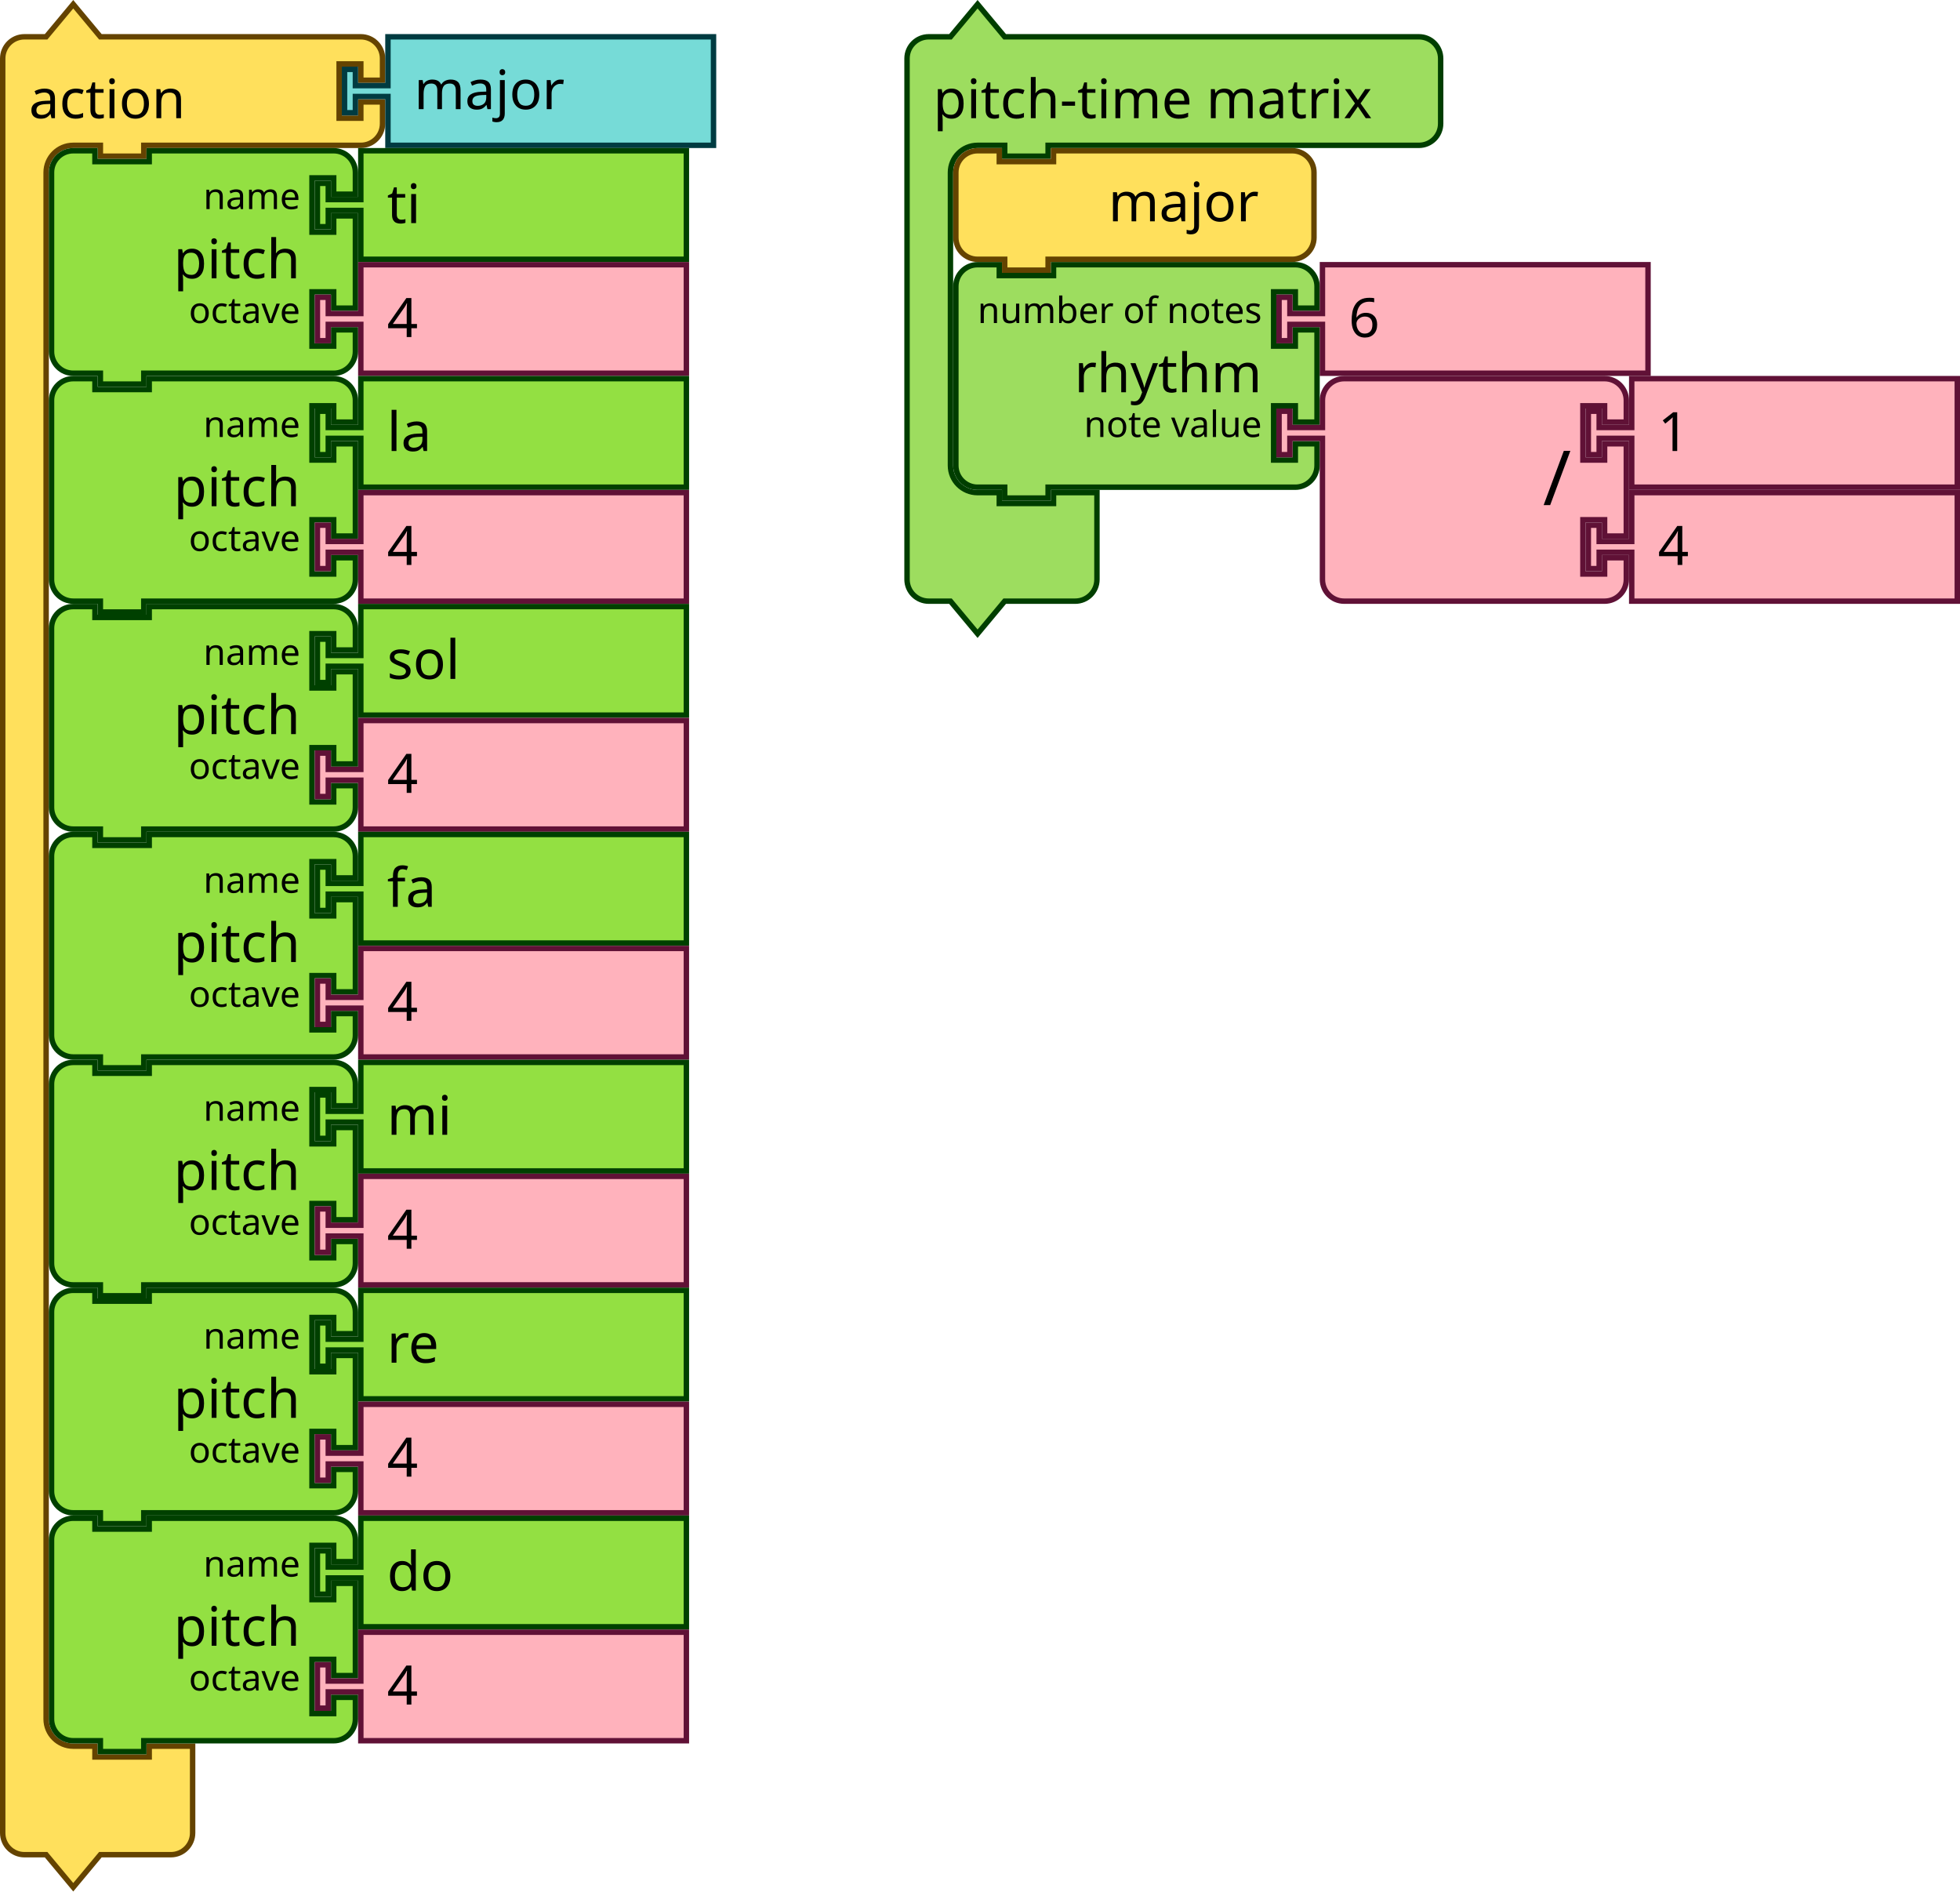
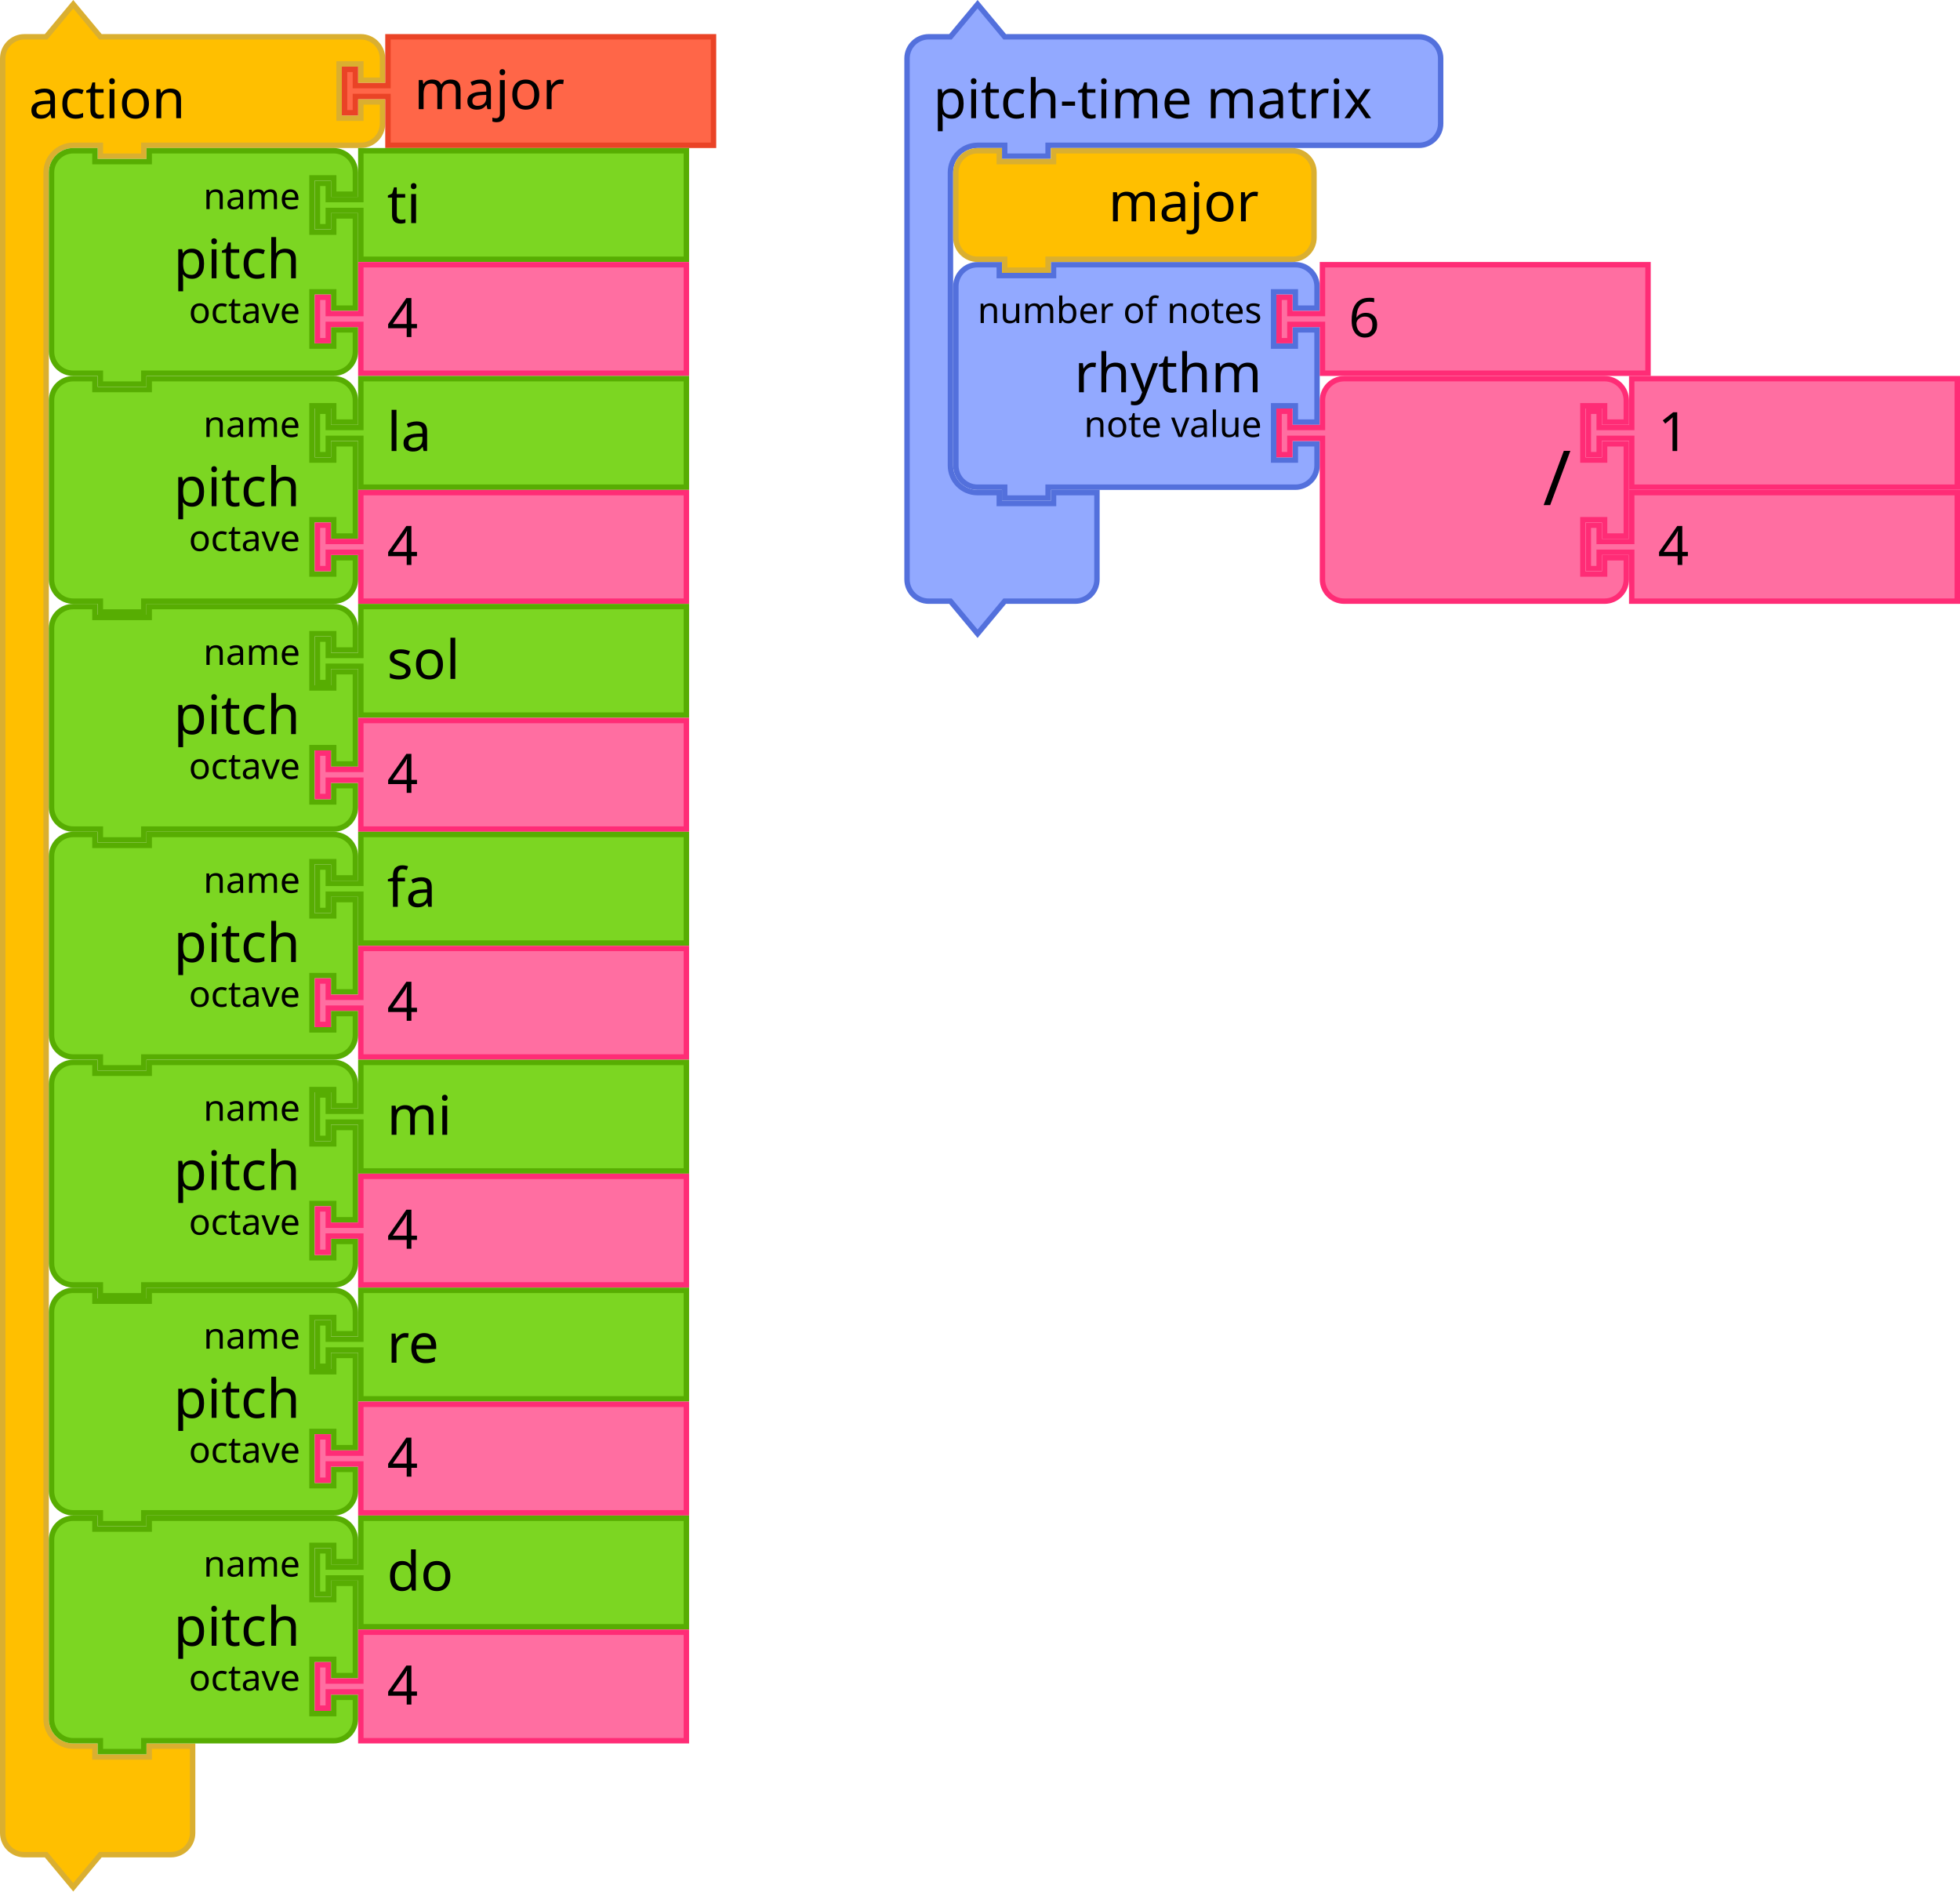
<svg xmlns="http://www.w3.org/2000/svg" version="1.1" width="541.842" height="522.843" id="svg3641">
  <defs id="defs3668" />
  <g id="g959" transform="translate(0,0.4215374)">
    <g id="g957" transform="scale(1.5)">
-       <path id="path947" style="fill:#ffe05c;fill-opacity:1;stroke:#644300;stroke-width:1;stroke-linecap:round;stroke-opacity:1" d="m 0.5,14.5 v -4 a 4,4 90 0 1 4,-4 h 4 l 5,-6 5,6 h 9 35 4 a 4,4 90 0 1 4,4 v 4 h -4 v -3 h -4 v 10 h 4 v -3 h 4 v 4 a 4,4 90 0 1 -4,4 h -4 -35 -1 v 2 h -8 v -2 h -1 -4 a 5,5 90 0 0 -5,5 v 4 4 273 4 a 5,5 90 0 0 5,5 h 4 v 2 h 10 v -2 h 8 v 6 6 4 a 4,4 90 0 1 -4,4 h -4 -9 l -5,6 -5,-6 h -4 a 4,4 90 0 1 -4,-4 v -4 z" />
+       <path id="path947" style="fill:#ffbf00;fill-opacity:1;stroke:#daaf30;stroke-width:1;stroke-linecap:round;stroke-opacity:1" d="m 0.5,14.5 v -4 a 4,4 90 0 1 4,-4 h 4 l 5,-6 5,6 h 9 35 4 a 4,4 90 0 1 4,4 v 4 h -4 v -3 h -4 v 10 h 4 v -3 h 4 v 4 a 4,4 90 0 1 -4,4 h -4 -35 -1 v 2 h -8 v -2 h -1 -4 a 5,5 90 0 0 -5,5 v 4 4 273 4 a 5,5 90 0 0 5,5 h 4 v 2 h 10 v -2 h 8 v 6 6 4 a 4,4 90 0 1 -4,4 h -4 -9 l -5,6 -5,-6 h -4 a 4,4 90 0 1 -4,-4 v -4 z" />
      <text id="text951" style="font-size:10px;font-family:sans-serif;text-anchor:start;fill:#000000">
        <tspan id="tspan949" y="21.5" x="5.333">action</tspan>
      </text>
      <text id="text955" style="font-size:6.667px;font-family:sans-serif;text-anchor:end;fill:#000000">
        <tspan id="tspan953" y="5.25" x="60.333" />
      </text>
    </g>
  </g>
  <g id="g969" transform="translate(94.5,9.421537)">
    <g id="g967" transform="scale(1.5)">
-       <path id="path961" style="fill:#76dbd7;fill-opacity:1;stroke:#003b41;stroke-width:1;stroke-linecap:round;stroke-opacity:1" d="m 8.5,0.5 h 60 v 20 h -60 v -8 -1 h -6 v 3 h -2 v -8 h 2 v 3 h 6 v -1 z" />
+       <path id="path961" style="fill:#ff6648;fill-opacity:1;stroke:#ea4326;stroke-width:1;stroke-linecap:round;stroke-opacity:1" d="m 8.5,0.5 h 60 v 20 h -60 v -8 -1 h -6 v 3 h -2 v -8 h 2 v 3 h 6 v -1 z" />
      <text id="text965" style="font-size:10px;font-family:sans-serif;text-anchor:start;fill:#000000">
        <tspan id="tspan963" y="13.833" x="13.333">major</tspan>
      </text>
    </g>
  </g>
  <g id="g987" transform="translate(13.5,40.92154)">
    <g id="g985" transform="scale(1.5)">
-       <path id="path971" style="fill:#93e042;fill-opacity:1;stroke:#004000;stroke-width:1;stroke-linecap:round;stroke-opacity:1" d="m 0.5,8.5 v -4 a 4,4 90 0 1 4,-4 h 4 v 2 h 10 v -2 h 30 4 a 4,4 90 0 1 4,4 v 4 h -4 v -3 h -4 v 10 h 4 v -3 h 4 v 17 h -4 v -3 h -4 v 10 h 4 v -3 h 4 v 4 a 4,4 90 0 1 -4,4 h -4 -30 -1 v 2 h -8 v -2 h -1 -4 a 4,4 90 0 1 -4,-4 v -4 -21 z" />
+       <path id="path971" style="fill:#7cd622;fill-opacity:1;stroke:#57ad02;stroke-width:1;stroke-linecap:round;stroke-opacity:1" d="m 0.5,8.5 v -4 a 4,4 90 0 1 4,-4 h 4 v 2 h 10 v -2 h 30 4 a 4,4 90 0 1 4,4 v 4 h -4 v -3 h -4 v 10 h 4 v -3 h 4 v 17 h -4 v -3 h -4 v 10 h 4 v -3 h 4 v 4 a 4,4 90 0 1 -4,4 h -4 -30 -1 v 2 h -8 v -2 h -1 -4 a 4,4 90 0 1 -4,-4 v -4 -21 z" />
      <text id="text975" style="font-size:10px;font-family:sans-serif;text-anchor:end;fill:#000000">
        <tspan id="tspan973" y="24" x="46.333">pitch</tspan>
      </text>
      <text id="text979" style="font-size:6.667px;font-family:sans-serif;text-anchor:end;fill:#000000">
        <tspan id="tspan977" y="11.25" x="46.333">name</tspan>
      </text>
      <text id="text983" style="font-size:6.667px;font-family:sans-serif;text-anchor:end;fill:#000000">
        <tspan id="tspan981" y="32.25" x="46.333">octave</tspan>
      </text>
    </g>
  </g>
  <g id="g997" transform="translate(87,40.92154)">
    <g id="g995" transform="scale(1.5)">
-       <path id="path989" style="fill:#93e042;fill-opacity:1;stroke:#004000;stroke-width:1;stroke-linecap:round;stroke-opacity:1" d="m 8.5,0.5 h 60 v 20 h -60 v -8 -1 h -6 v 3 h -2 v -8 h 2 v 3 h 6 v -1 z" />
+       <path id="path989" style="fill:#7cd622;fill-opacity:1;stroke:#57ad02;stroke-width:1;stroke-linecap:round;stroke-opacity:1" d="m 8.5,0.5 h 60 v 20 h -60 v -8 -1 h -6 v 3 h -2 v -8 h 2 v 3 h 6 v -1 z" />
      <text id="text993" style="font-size:10px;font-family:sans-serif;text-anchor:start;fill:#000000">
        <tspan id="tspan991" y="13.833" x="13.333">ti</tspan>
      </text>
    </g>
  </g>
  <g id="g1007" transform="translate(87,72.42154)">
    <g id="g1005" transform="scale(1.5)">
-       <path id="path999" style="fill:#ffb2bc;fill-opacity:1;stroke:#601136;stroke-width:1;stroke-linecap:round;stroke-opacity:1" d="m 8.5,0.5 h 60 v 20 h -60 v -8 -1 h -6 v 3 h -2 v -8 h 2 v 3 h 6 v -1 z" />
+       <path id="path999" style="fill:#ff6ea1;fill-opacity:1;stroke:#ff2c76;stroke-width:1;stroke-linecap:round;stroke-opacity:1" d="m 8.5,0.5 h 60 v 20 h -60 v -8 -1 h -6 v 3 h -2 v -8 h 2 v 3 h 6 v -1 z" />
      <text id="text1003" style="font-size:10px;font-family:sans-serif;text-anchor:start;fill:#000000">
        <tspan id="tspan1001" y="13.833" x="13.333">4</tspan>
      </text>
    </g>
  </g>
  <g id="g1025" transform="translate(13.5,103.9215)">
    <g id="g1023" transform="scale(1.5)">
-       <path id="path1009" style="fill:#93e042;fill-opacity:1;stroke:#004000;stroke-width:1;stroke-linecap:round;stroke-opacity:1" d="m 0.5,8.5 v -4 a 4,4 90 0 1 4,-4 h 4 v 2 h 10 v -2 h 30 4 a 4,4 90 0 1 4,4 v 4 h -4 v -3 h -4 v 10 h 4 v -3 h 4 v 17 h -4 v -3 h -4 v 10 h 4 v -3 h 4 v 4 a 4,4 90 0 1 -4,4 h -4 -30 -1 v 2 h -8 v -2 h -1 -4 a 4,4 90 0 1 -4,-4 v -4 -21 z" />
+       <path id="path1009" style="fill:#7cd622;fill-opacity:1;stroke:#57ad02;stroke-width:1;stroke-linecap:round;stroke-opacity:1" d="m 0.5,8.5 v -4 a 4,4 90 0 1 4,-4 h 4 v 2 h 10 v -2 h 30 4 a 4,4 90 0 1 4,4 v 4 h -4 v -3 h -4 v 10 h 4 v -3 h 4 v 17 h -4 v -3 h -4 v 10 h 4 v -3 h 4 v 4 a 4,4 90 0 1 -4,4 h -4 -30 -1 v 2 h -8 v -2 h -1 -4 a 4,4 90 0 1 -4,-4 v -4 -21 z" />
      <text id="text1013" style="font-size:10px;font-family:sans-serif;text-anchor:end;fill:#000000">
        <tspan id="tspan1011" y="24" x="46.333">pitch</tspan>
      </text>
      <text id="text1017" style="font-size:6.667px;font-family:sans-serif;text-anchor:end;fill:#000000">
        <tspan id="tspan1015" y="11.25" x="46.333">name</tspan>
      </text>
      <text id="text1021" style="font-size:6.667px;font-family:sans-serif;text-anchor:end;fill:#000000">
        <tspan id="tspan1019" y="32.25" x="46.333">octave</tspan>
      </text>
    </g>
  </g>
  <g id="g1035" transform="translate(87,103.9215)">
    <g id="g1033" transform="scale(1.5)">
-       <path id="path1027" style="fill:#93e042;fill-opacity:1;stroke:#004000;stroke-width:1;stroke-linecap:round;stroke-opacity:1" d="m 8.5,0.5 h 60 v 20 h -60 v -8 -1 h -6 v 3 h -2 v -8 h 2 v 3 h 6 v -1 z" />
+       <path id="path1027" style="fill:#7cd622;fill-opacity:1;stroke:#57ad02;stroke-width:1;stroke-linecap:round;stroke-opacity:1" d="m 8.5,0.5 h 60 v 20 h -60 v -8 -1 h -6 v 3 h -2 v -8 h 2 v 3 h 6 v -1 z" />
      <text id="text1031" style="font-size:10px;font-family:sans-serif;text-anchor:start;fill:#000000">
        <tspan id="tspan1029" y="13.833" x="13.333">la</tspan>
      </text>
    </g>
  </g>
  <g id="g1045" transform="translate(87,135.4215)">
    <g id="g1043" transform="scale(1.5)">
-       <path id="path1037" style="fill:#ffb2bc;fill-opacity:1;stroke:#601136;stroke-width:1;stroke-linecap:round;stroke-opacity:1" d="m 8.5,0.5 h 60 v 20 h -60 v -8 -1 h -6 v 3 h -2 v -8 h 2 v 3 h 6 v -1 z" />
+       <path id="path1037" style="fill:#ff6ea1;fill-opacity:1;stroke:#ff2c76;stroke-width:1;stroke-linecap:round;stroke-opacity:1" d="m 8.5,0.5 h 60 v 20 h -60 v -8 -1 h -6 v 3 h -2 v -8 h 2 v 3 h 6 v -1 z" />
      <text id="text1041" style="font-size:10px;font-family:sans-serif;text-anchor:start;fill:#000000">
        <tspan id="tspan1039" y="13.833" x="13.333">4</tspan>
      </text>
    </g>
  </g>
  <g id="g1063" transform="translate(13.5,166.9215)">
    <g id="g1061" transform="scale(1.5)">
-       <path id="path1047" style="fill:#93e042;fill-opacity:1;stroke:#004000;stroke-width:1;stroke-linecap:round;stroke-opacity:1" d="m 0.5,8.5 v -4 a 4,4 90 0 1 4,-4 h 4 v 2 h 10 v -2 h 30 4 a 4,4 90 0 1 4,4 v 4 h -4 v -3 h -4 v 10 h 4 v -3 h 4 v 17 h -4 v -3 h -4 v 10 h 4 v -3 h 4 v 4 a 4,4 90 0 1 -4,4 h -4 -30 -1 v 2 h -8 v -2 h -1 -4 a 4,4 90 0 1 -4,-4 v -4 -21 z" />
+       <path id="path1047" style="fill:#7cd622;fill-opacity:1;stroke:#57ad02;stroke-width:1;stroke-linecap:round;stroke-opacity:1" d="m 0.5,8.5 v -4 a 4,4 90 0 1 4,-4 h 4 v 2 h 10 v -2 h 30 4 a 4,4 90 0 1 4,4 v 4 h -4 v -3 h -4 v 10 h 4 v -3 h 4 v 17 h -4 v -3 h -4 v 10 h 4 v -3 h 4 v 4 a 4,4 90 0 1 -4,4 h -4 -30 -1 v 2 h -8 v -2 h -1 -4 a 4,4 90 0 1 -4,-4 v -4 -21 z" />
      <text id="text1051" style="font-size:10px;font-family:sans-serif;text-anchor:end;fill:#000000">
        <tspan id="tspan1049" y="24" x="46.333">pitch</tspan>
      </text>
      <text id="text1055" style="font-size:6.667px;font-family:sans-serif;text-anchor:end;fill:#000000">
        <tspan id="tspan1053" y="11.25" x="46.333">name</tspan>
      </text>
      <text id="text1059" style="font-size:6.667px;font-family:sans-serif;text-anchor:end;fill:#000000">
        <tspan id="tspan1057" y="32.25" x="46.333">octave</tspan>
      </text>
    </g>
  </g>
  <g id="g1073" transform="translate(87,166.9215)">
    <g id="g1071" transform="scale(1.5)">
-       <path id="path1065" style="fill:#93e042;fill-opacity:1;stroke:#004000;stroke-width:1;stroke-linecap:round;stroke-opacity:1" d="m 8.5,0.5 h 60 v 20 h -60 v -8 -1 h -6 v 3 h -2 v -8 h 2 v 3 h 6 v -1 z" />
+       <path id="path1065" style="fill:#7cd622;fill-opacity:1;stroke:#57ad02;stroke-width:1;stroke-linecap:round;stroke-opacity:1" d="m 8.5,0.5 h 60 v 20 h -60 v -8 -1 h -6 v 3 h -2 v -8 h 2 v 3 h 6 v -1 z" />
      <text id="text1069" style="font-size:10px;font-family:sans-serif;text-anchor:start;fill:#000000">
        <tspan id="tspan1067" y="13.833" x="13.333">sol</tspan>
      </text>
    </g>
  </g>
  <g id="g1083" transform="translate(87,198.4215)">
    <g id="g1081" transform="scale(1.5)">
-       <path id="path1075" style="fill:#ffb2bc;fill-opacity:1;stroke:#601136;stroke-width:1;stroke-linecap:round;stroke-opacity:1" d="m 8.5,0.5 h 60 v 20 h -60 v -8 -1 h -6 v 3 h -2 v -8 h 2 v 3 h 6 v -1 z" />
+       <path id="path1075" style="fill:#ff6ea1;fill-opacity:1;stroke:#ff2c76;stroke-width:1;stroke-linecap:round;stroke-opacity:1" d="m 8.5,0.5 h 60 v 20 h -60 v -8 -1 h -6 v 3 h -2 v -8 h 2 v 3 h 6 v -1 z" />
      <text id="text1079" style="font-size:10px;font-family:sans-serif;text-anchor:start;fill:#000000">
        <tspan id="tspan1077" y="13.833" x="13.333">4</tspan>
      </text>
    </g>
  </g>
  <g id="g1101" transform="translate(13.5,229.9215)">
    <g id="g1099" transform="scale(1.5)">
-       <path id="path1085" style="fill:#93e042;fill-opacity:1;stroke:#004000;stroke-width:1;stroke-linecap:round;stroke-opacity:1" d="m 0.5,8.5 v -4 a 4,4 90 0 1 4,-4 h 4 v 2 h 10 v -2 h 30 4 a 4,4 90 0 1 4,4 v 4 h -4 v -3 h -4 v 10 h 4 v -3 h 4 v 17 h -4 v -3 h -4 v 10 h 4 v -3 h 4 v 4 a 4,4 90 0 1 -4,4 h -4 -30 -1 v 2 h -8 v -2 h -1 -4 a 4,4 90 0 1 -4,-4 v -4 -21 z" />
+       <path id="path1085" style="fill:#7cd622;fill-opacity:1;stroke:#57ad02;stroke-width:1;stroke-linecap:round;stroke-opacity:1" d="m 0.5,8.5 v -4 a 4,4 90 0 1 4,-4 h 4 v 2 h 10 v -2 h 30 4 a 4,4 90 0 1 4,4 v 4 h -4 v -3 h -4 v 10 h 4 v -3 h 4 v 17 h -4 v -3 h -4 v 10 h 4 v -3 h 4 v 4 a 4,4 90 0 1 -4,4 h -4 -30 -1 v 2 h -8 v -2 h -1 -4 a 4,4 90 0 1 -4,-4 v -4 -21 z" />
      <text id="text1089" style="font-size:10px;font-family:sans-serif;text-anchor:end;fill:#000000">
        <tspan id="tspan1087" y="24" x="46.333">pitch</tspan>
      </text>
      <text id="text1093" style="font-size:6.667px;font-family:sans-serif;text-anchor:end;fill:#000000">
        <tspan id="tspan1091" y="11.25" x="46.333">name</tspan>
      </text>
      <text id="text1097" style="font-size:6.667px;font-family:sans-serif;text-anchor:end;fill:#000000">
        <tspan id="tspan1095" y="32.25" x="46.333">octave</tspan>
      </text>
    </g>
  </g>
  <g id="g1111" transform="translate(87,229.9215)">
    <g id="g1109" transform="scale(1.5)">
-       <path id="path1103" style="fill:#93e042;fill-opacity:1;stroke:#004000;stroke-width:1;stroke-linecap:round;stroke-opacity:1" d="m 8.5,0.5 h 60 v 20 h -60 v -8 -1 h -6 v 3 h -2 v -8 h 2 v 3 h 6 v -1 z" />
+       <path id="path1103" style="fill:#7cd622;fill-opacity:1;stroke:#57ad02;stroke-width:1;stroke-linecap:round;stroke-opacity:1" d="m 8.5,0.5 h 60 v 20 h -60 v -8 -1 h -6 v 3 h -2 v -8 h 2 v 3 h 6 v -1 z" />
      <text id="text1107" style="font-size:10px;font-family:sans-serif;text-anchor:start;fill:#000000">
        <tspan id="tspan1105" y="13.833" x="13.333">fa</tspan>
      </text>
    </g>
  </g>
  <g id="g1121" transform="translate(87,261.4215)">
    <g id="g1119" transform="scale(1.5)">
-       <path id="path1113" style="fill:#ffb2bc;fill-opacity:1;stroke:#601136;stroke-width:1;stroke-linecap:round;stroke-opacity:1" d="m 8.5,0.5 h 60 v 20 h -60 v -8 -1 h -6 v 3 h -2 v -8 h 2 v 3 h 6 v -1 z" />
+       <path id="path1113" style="fill:#ff6ea1;fill-opacity:1;stroke:#ff2c76;stroke-width:1;stroke-linecap:round;stroke-opacity:1" d="m 8.5,0.5 h 60 v 20 h -60 v -8 -1 h -6 v 3 h -2 v -8 h 2 v 3 h 6 v -1 z" />
      <text id="text1117" style="font-size:10px;font-family:sans-serif;text-anchor:start;fill:#000000">
        <tspan id="tspan1115" y="13.833" x="13.333">4</tspan>
      </text>
    </g>
  </g>
  <g id="g1139" transform="translate(13.5,292.9215)">
    <g id="g1137" transform="scale(1.5)">
-       <path id="path1123" style="fill:#93e042;fill-opacity:1;stroke:#004000;stroke-width:1;stroke-linecap:round;stroke-opacity:1" d="m 0.5,8.5 v -4 a 4,4 90 0 1 4,-4 h 4 v 2 h 10 v -2 h 30 4 a 4,4 90 0 1 4,4 v 4 h -4 v -3 h -4 v 10 h 4 v -3 h 4 v 17 h -4 v -3 h -4 v 10 h 4 v -3 h 4 v 4 a 4,4 90 0 1 -4,4 h -4 -30 -1 v 2 h -8 v -2 h -1 -4 a 4,4 90 0 1 -4,-4 v -4 -21 z" />
+       <path id="path1123" style="fill:#7cd622;fill-opacity:1;stroke:#57ad02;stroke-width:1;stroke-linecap:round;stroke-opacity:1" d="m 0.5,8.5 v -4 a 4,4 90 0 1 4,-4 h 4 v 2 h 10 v -2 h 30 4 a 4,4 90 0 1 4,4 v 4 h -4 v -3 h -4 v 10 h 4 v -3 h 4 v 17 h -4 v -3 h -4 v 10 h 4 v -3 h 4 v 4 a 4,4 90 0 1 -4,4 h -4 -30 -1 v 2 h -8 v -2 h -1 -4 a 4,4 90 0 1 -4,-4 v -4 -21 z" />
      <text id="text1127" style="font-size:10px;font-family:sans-serif;text-anchor:end;fill:#000000">
        <tspan id="tspan1125" y="24" x="46.333">pitch</tspan>
      </text>
      <text id="text1131" style="font-size:6.667px;font-family:sans-serif;text-anchor:end;fill:#000000">
        <tspan id="tspan1129" y="11.25" x="46.333">name</tspan>
      </text>
      <text id="text1135" style="font-size:6.667px;font-family:sans-serif;text-anchor:end;fill:#000000">
        <tspan id="tspan1133" y="32.25" x="46.333">octave</tspan>
      </text>
    </g>
  </g>
  <g id="g1149" transform="translate(87,292.9215)">
    <g id="g1147" transform="scale(1.5)">
-       <path id="path1141" style="fill:#93e042;fill-opacity:1;stroke:#004000;stroke-width:1;stroke-linecap:round;stroke-opacity:1" d="m 8.5,0.5 h 60 v 20 h -60 v -8 -1 h -6 v 3 h -2 v -8 h 2 v 3 h 6 v -1 z" />
+       <path id="path1141" style="fill:#7cd622;fill-opacity:1;stroke:#57ad02;stroke-width:1;stroke-linecap:round;stroke-opacity:1" d="m 8.5,0.5 h 60 v 20 h -60 v -8 -1 h -6 v 3 h -2 v -8 h 2 v 3 h 6 v -1 z" />
      <text id="text1145" style="font-size:10px;font-family:sans-serif;text-anchor:start;fill:#000000">
        <tspan id="tspan1143" y="13.833" x="13.333">mi</tspan>
      </text>
    </g>
  </g>
  <g id="g1159" transform="translate(87,324.4215)">
    <g id="g1157" transform="scale(1.5)">
-       <path id="path1151" style="fill:#ffb2bc;fill-opacity:1;stroke:#601136;stroke-width:1;stroke-linecap:round;stroke-opacity:1" d="m 8.5,0.5 h 60 v 20 h -60 v -8 -1 h -6 v 3 h -2 v -8 h 2 v 3 h 6 v -1 z" />
+       <path id="path1151" style="fill:#ff6ea1;fill-opacity:1;stroke:#ff2c76;stroke-width:1;stroke-linecap:round;stroke-opacity:1" d="m 8.5,0.5 h 60 v 20 h -60 v -8 -1 h -6 v 3 h -2 v -8 h 2 v 3 h 6 v -1 z" />
      <text id="text1155" style="font-size:10px;font-family:sans-serif;text-anchor:start;fill:#000000">
        <tspan id="tspan1153" y="13.833" x="13.333">4</tspan>
      </text>
    </g>
  </g>
  <g id="g1177" transform="translate(13.5,355.9215)">
    <g id="g1175" transform="scale(1.5)">
-       <path id="path1161" style="fill:#93e042;fill-opacity:1;stroke:#004000;stroke-width:1;stroke-linecap:round;stroke-opacity:1" d="m 0.5,8.5 v -4 a 4,4 90 0 1 4,-4 h 4 v 2 h 10 v -2 h 30 4 a 4,4 90 0 1 4,4 v 4 h -4 v -3 h -4 v 10 h 4 v -3 h 4 v 17 h -4 v -3 h -4 v 10 h 4 v -3 h 4 v 4 a 4,4 90 0 1 -4,4 h -4 -30 -1 v 2 h -8 v -2 h -1 -4 a 4,4 90 0 1 -4,-4 v -4 -21 z" />
+       <path id="path1161" style="fill:#7cd622;fill-opacity:1;stroke:#57ad02;stroke-width:1;stroke-linecap:round;stroke-opacity:1" d="m 0.5,8.5 v -4 a 4,4 90 0 1 4,-4 h 4 v 2 h 10 v -2 h 30 4 a 4,4 90 0 1 4,4 v 4 h -4 v -3 h -4 v 10 h 4 v -3 h 4 v 17 h -4 v -3 h -4 v 10 h 4 v -3 h 4 v 4 a 4,4 90 0 1 -4,4 h -4 -30 -1 v 2 h -8 v -2 h -1 -4 a 4,4 90 0 1 -4,-4 v -4 -21 z" />
      <text id="text1165" style="font-size:10px;font-family:sans-serif;text-anchor:end;fill:#000000">
        <tspan id="tspan1163" y="24" x="46.333">pitch</tspan>
      </text>
      <text id="text1169" style="font-size:6.667px;font-family:sans-serif;text-anchor:end;fill:#000000">
        <tspan id="tspan1167" y="11.25" x="46.333">name</tspan>
      </text>
      <text id="text1173" style="font-size:6.667px;font-family:sans-serif;text-anchor:end;fill:#000000">
        <tspan id="tspan1171" y="32.25" x="46.333">octave</tspan>
      </text>
    </g>
  </g>
  <g id="g1187" transform="translate(87,355.9215)">
    <g id="g1185" transform="scale(1.5)">
-       <path id="path1179" style="fill:#93e042;fill-opacity:1;stroke:#004000;stroke-width:1;stroke-linecap:round;stroke-opacity:1" d="m 8.5,0.5 h 60 v 20 h -60 v -8 -1 h -6 v 3 h -2 v -8 h 2 v 3 h 6 v -1 z" />
+       <path id="path1179" style="fill:#7cd622;fill-opacity:1;stroke:#57ad02;stroke-width:1;stroke-linecap:round;stroke-opacity:1" d="m 8.5,0.5 h 60 v 20 h -60 v -8 -1 h -6 v 3 h -2 v -8 h 2 v 3 h 6 v -1 z" />
      <text id="text1183" style="font-size:10px;font-family:sans-serif;text-anchor:start;fill:#000000">
        <tspan id="tspan1181" y="13.833" x="13.333">re</tspan>
      </text>
    </g>
  </g>
  <g id="g1197" transform="translate(87,387.4215)">
    <g id="g1195" transform="scale(1.5)">
-       <path id="path1189" style="fill:#ffb2bc;fill-opacity:1;stroke:#601136;stroke-width:1;stroke-linecap:round;stroke-opacity:1" d="m 8.5,0.5 h 60 v 20 h -60 v -8 -1 h -6 v 3 h -2 v -8 h 2 v 3 h 6 v -1 z" />
+       <path id="path1189" style="fill:#ff6ea1;fill-opacity:1;stroke:#ff2c76;stroke-width:1;stroke-linecap:round;stroke-opacity:1" d="m 8.5,0.5 h 60 v 20 h -60 v -8 -1 h -6 v 3 h -2 v -8 h 2 v 3 h 6 v -1 z" />
      <text id="text1193" style="font-size:10px;font-family:sans-serif;text-anchor:start;fill:#000000">
        <tspan id="tspan1191" y="13.833" x="13.333">4</tspan>
      </text>
    </g>
  </g>
  <g id="g1215" transform="translate(13.5,418.9215)">
    <g id="g1213" transform="scale(1.5)">
-       <path id="path1199" style="fill:#93e042;fill-opacity:1;stroke:#004000;stroke-width:1;stroke-linecap:round;stroke-opacity:1" d="m 0.5,8.5 v -4 a 4,4 90 0 1 4,-4 h 4 v 2 h 10 v -2 h 30 4 a 4,4 90 0 1 4,4 v 4 h -4 v -3 h -4 v 10 h 4 v -3 h 4 v 17 h -4 v -3 h -4 v 10 h 4 v -3 h 4 v 4 a 4,4 90 0 1 -4,4 h -4 -30 -1 v 2 h -8 v -2 h -1 -4 a 4,4 90 0 1 -4,-4 v -4 -21 z" />
+       <path id="path1199" style="fill:#7cd622;fill-opacity:1;stroke:#57ad02;stroke-width:1;stroke-linecap:round;stroke-opacity:1" d="m 0.5,8.5 v -4 a 4,4 90 0 1 4,-4 h 4 v 2 h 10 v -2 h 30 4 a 4,4 90 0 1 4,4 v 4 h -4 v -3 h -4 v 10 h 4 v -3 h 4 v 17 h -4 v -3 h -4 v 10 h 4 v -3 h 4 v 4 a 4,4 90 0 1 -4,4 h -4 -30 -1 v 2 h -8 v -2 h -1 -4 a 4,4 90 0 1 -4,-4 v -4 -21 z" />
      <text id="text1203" style="font-size:10px;font-family:sans-serif;text-anchor:end;fill:#000000">
        <tspan id="tspan1201" y="24" x="46.333">pitch</tspan>
      </text>
      <text id="text1207" style="font-size:6.667px;font-family:sans-serif;text-anchor:end;fill:#000000">
        <tspan id="tspan1205" y="11.25" x="46.333">name</tspan>
      </text>
      <text id="text1211" style="font-size:6.667px;font-family:sans-serif;text-anchor:end;fill:#000000">
        <tspan id="tspan1209" y="32.25" x="46.333">octave</tspan>
      </text>
    </g>
  </g>
  <g id="g1225" transform="translate(87,418.9215)">
    <g id="g1223" transform="scale(1.5)">
-       <path id="path1217" style="fill:#93e042;fill-opacity:1;stroke:#004000;stroke-width:1;stroke-linecap:round;stroke-opacity:1" d="m 8.5,0.5 h 60 v 20 h -60 v -8 -1 h -6 v 3 h -2 v -8 h 2 v 3 h 6 v -1 z" />
+       <path id="path1217" style="fill:#7cd622;fill-opacity:1;stroke:#57ad02;stroke-width:1;stroke-linecap:round;stroke-opacity:1" d="m 8.5,0.5 h 60 v 20 h -60 v -8 -1 h -6 v 3 h -2 v -8 h 2 v 3 h 6 v -1 z" />
      <text id="text1221" style="font-size:10px;font-family:sans-serif;text-anchor:start;fill:#000000">
        <tspan id="tspan1219" y="13.833" x="13.333">do</tspan>
      </text>
    </g>
  </g>
  <g id="g1235" transform="translate(87,450.4215)">
    <g id="g1233" transform="scale(1.5)">
-       <path id="path1227" style="fill:#ffb2bc;fill-opacity:1;stroke:#601136;stroke-width:1;stroke-linecap:round;stroke-opacity:1" d="m 8.5,0.5 h 60 v 20 h -60 v -8 -1 h -6 v 3 h -2 v -8 h 2 v 3 h 6 v -1 z" />
+       <path id="path1227" style="fill:#ff6ea1;fill-opacity:1;stroke:#ff2c76;stroke-width:1;stroke-linecap:round;stroke-opacity:1" d="m 8.5,0.5 h 60 v 20 h -60 v -8 -1 h -6 v 3 h -2 v -8 h 2 v 3 h 6 v -1 z" />
      <text id="text1231" style="font-size:10px;font-family:sans-serif;text-anchor:start;fill:#000000">
        <tspan id="tspan1229" y="13.833" x="13.333">4</tspan>
      </text>
    </g>
  </g>
  <g transform="translate(0,-9.000004)" id="g2493">
    <g transform="translate(250,9.421541)" id="g1245">
      <g transform="scale(1.5)" id="g1243">
-         <path d="m 0.5,14.5 v -4 a 4,4 90 0 1 4,-4 h 4 l 5,-6 5,6 h 9 63.345 4 a 4,4 90 0 1 4,4 v 4 4 4 a 4,4 90 0 1 -4,4 h -4 H 27.5 h -1 v 2 h -8 v -2 h -1 -4 a 5,5 90 0 0 -5,5 v 4 4 42 4 a 5,5 90 0 0 5,5 h 4 v 2 h 10 v -2 h 8 v 6 6 4 a 4,4 90 0 1 -4,4 h -4 -9 l -5,6 -5,-6 h -4 a 4,4 90 0 1 -4,-4 v -4 z" style="fill:#9ddd5f;fill-opacity:1;stroke:#003e00;stroke-width:1;stroke-linecap:round;stroke-opacity:1" id="path1237" />
+         <path d="m 0.5,14.5 v -4 a 4,4 90 0 1 4,-4 h 4 l 5,-6 5,6 h 9 63.345 4 a 4,4 90 0 1 4,4 v 4 4 4 a 4,4 90 0 1 -4,4 h -4 H 27.5 h -1 v 2 h -8 v -2 h -1 -4 a 5,5 90 0 0 -5,5 v 4 4 42 4 a 5,5 90 0 0 5,5 h 4 v 2 h 10 v -2 h 8 v 6 6 4 a 4,4 90 0 1 -4,4 h -4 -9 l -5,6 -5,-6 h -4 a 4,4 90 0 1 -4,-4 v -4 z" style="fill:#92a9ff;fill-opacity:1;stroke:#5370dc;stroke-width:1;stroke-linecap:round;stroke-opacity:1" id="path1237" />
        <text style="font-size:10px;font-family:sans-serif;text-anchor:start;fill:#000000" id="text1241">
          <tspan x="5.333" y="21.5" id="tspan1239">pitch-time matrix</tspan>
        </text>
      </g>
    </g>
    <g transform="translate(263.5,81.42154)" id="g1263">
      <g transform="scale(1.5)" id="g1261">
-         <path d="m 0.5,8.5 v -4 a 4,4 90 0 1 4,-4 h 4 v 2 h 10 v -2 h 40.562 4 a 4,4 90 0 1 4,4 v 4 h -4 v -3 h -4 v 10 h 4 v -3 h 4 v 17 h -4 v -3 h -4 v 10 h 4 v -3 h 4 v 4 a 4,4 90 0 1 -4,4 h -4 H 18.5 h -1 v 2 h -8 v -2 h -1 -4 a 4,4 90 0 1 -4,-4 v -4 -21 z" style="fill:#9ddd5f;fill-opacity:1;stroke:#003e00;stroke-width:1;stroke-linecap:round;stroke-opacity:1" id="path1247" />
+         <path d="m 0.5,8.5 v -4 a 4,4 90 0 1 4,-4 h 4 v 2 h 10 v -2 h 40.562 4 a 4,4 90 0 1 4,4 v 4 h -4 v -3 h -4 v 10 h 4 v -3 h 4 v 17 h -4 v -3 h -4 v 10 h 4 v -3 h 4 v 4 a 4,4 90 0 1 -4,4 h -4 H 18.5 h -1 v 2 h -8 v -2 h -1 -4 a 4,4 90 0 1 -4,-4 v -4 -21 z" style="fill:#92a9ff;fill-opacity:1;stroke:#5370dc;stroke-width:1;stroke-linecap:round;stroke-opacity:1" id="path1247" />
        <text style="font-size:10px;font-family:sans-serif;text-anchor:end;fill:#000000" id="text1251">
          <tspan x="56.895" y="24" id="tspan1249">rhythm</tspan>
        </text>
        <text style="font-size:6.667px;font-family:sans-serif;text-anchor:end;fill:#000000" id="text1255">
          <tspan x="56.895" y="11.25" id="tspan1253">number of notes</tspan>
        </text>
        <text style="font-size:6.667px;font-family:sans-serif;text-anchor:end;fill:#000000" id="text1259">
          <tspan x="56.895" y="32.25" id="tspan1257">note value</tspan>
        </text>
      </g>
    </g>
    <g transform="translate(352.8423,81.42154)" id="g1273">
      <g transform="scale(1.5)" id="g1271">
-         <path d="m 8.5,0.5 h 60 v 20 h -60 v -8 -1 h -6 v 3 h -2 v -8 h 2 v 3 h 6 v -1 z" style="fill:#ffb2bc;fill-opacity:1;stroke:#601136;stroke-width:1;stroke-linecap:round;stroke-opacity:1" id="path1265" />
+         <path d="m 8.5,0.5 h 60 v 20 h -60 v -8 -1 h -6 v 3 h -2 v -8 h 2 v 3 h 6 v -1 z" style="fill:#ff6ea1;fill-opacity:1;stroke:#ff2c76;stroke-width:1;stroke-linecap:round;stroke-opacity:1" id="path1265" />
        <text style="font-size:10px;font-family:sans-serif;text-anchor:start;fill:#000000" id="text1269">
          <tspan x="13.333" y="13.833" id="tspan1267">6</tspan>
        </text>
      </g>
    </g>
    <g transform="translate(352.8423,112.9215)" id="g1291">
      <g transform="scale(1.5)" id="g1289">
-         <path d="m 8.5,8.5 v -4 a 4,4 90 0 1 4,-4 h 4 10 30 4 a 4,4 90 0 1 4,4 v 4 h -4 v -3 h -4 v 10 h 4 v -3 h 4 v 17 h -4 v -3 h -4 v 10 h 4 v -3 h 4 v 4 a 4,4 90 0 1 -4,4 h -4 -30 -10 -4 a 4,4 90 0 1 -4,-4 v -4 -21 -1 h -6 v 3 h -2 v -8 h 2 v 3 h 6 z" style="fill:#ffb2bc;fill-opacity:1;stroke:#601136;stroke-width:1;stroke-linecap:round;stroke-opacity:1" id="path1275" />
+         <path d="m 8.5,8.5 v -4 a 4,4 90 0 1 4,-4 h 4 10 30 4 a 4,4 90 0 1 4,4 v 4 h -4 v -3 h -4 v 10 h 4 v -3 h 4 v 17 h -4 v -3 h -4 v 10 h 4 v -3 h 4 v 4 a 4,4 90 0 1 -4,4 h -4 -30 -10 -4 a 4,4 90 0 1 -4,-4 v -4 -21 -1 h -6 v 3 h -2 v -8 h 2 v 3 h 6 z" style="fill:#ff6ea1;fill-opacity:1;stroke:#ff2c76;stroke-width:1;stroke-linecap:round;stroke-opacity:1" id="path1275" />
        <text style="font-size:14px;font-family:sans-serif;text-anchor:end;fill:#000000" id="text1279">
          <tspan x="54.333" y="23.8" id="tspan1277">/</tspan>
        </text>
        <text style="font-size:9.333px;font-family:sans-serif;text-anchor:end;fill:#000000" id="text1283">
          <tspan x="54.333" y="10.75" id="tspan1281" />
        </text>
        <text style="font-size:9.333px;font-family:sans-serif;text-anchor:end;fill:#000000" id="text1287">
          <tspan x="54.333" y="31.75" id="tspan1285" />
        </text>
      </g>
    </g>
    <g transform="translate(438.3423,112.9215)" id="g1301">
      <g transform="scale(1.5)" id="g1299">
-         <path d="m 8.5,0.5 h 60 v 20 h -60 v -8 -1 h -6 v 3 h -2 v -8 h 2 v 3 h 6 v -1 z" style="fill:#ffb2bc;fill-opacity:1;stroke:#601136;stroke-width:1;stroke-linecap:round;stroke-opacity:1" id="path1293" />
+         <path d="m 8.5,0.5 h 60 v 20 h -60 v -8 -1 h -6 v 3 h -2 v -8 h 2 v 3 h 6 v -1 z" style="fill:#ff6ea1;fill-opacity:1;stroke:#ff2c76;stroke-width:1;stroke-linecap:round;stroke-opacity:1" id="path1293" />
        <text style="font-size:10px;font-family:sans-serif;text-anchor:start;fill:#000000" id="text1297">
          <tspan x="13.333" y="13.833" id="tspan1295">1</tspan>
        </text>
      </g>
    </g>
    <g transform="translate(438.3423,144.4215)" id="g1311">
      <g transform="scale(1.5)" id="g1309">
-         <path d="m 8.5,0.5 h 60 v 20 h -60 v -8 -1 h -6 v 3 h -2 v -8 h 2 v 3 h 6 v -1 z" style="fill:#ffb2bc;fill-opacity:1;stroke:#601136;stroke-width:1;stroke-linecap:round;stroke-opacity:1" id="path1303" />
+         <path d="m 8.5,0.5 h 60 v 20 h -60 v -8 -1 h -6 v 3 h -2 v -8 h 2 v 3 h 6 v -1 z" style="fill:#ff6ea1;fill-opacity:1;stroke:#ff2c76;stroke-width:1;stroke-linecap:round;stroke-opacity:1" id="path1303" />
        <text style="font-size:10px;font-family:sans-serif;text-anchor:start;fill:#000000" id="text1307">
          <tspan x="13.333" y="13.833" id="tspan1305">4</tspan>
        </text>
      </g>
    </g>
    <g transform="translate(263.5,49.92154)" id="g1321">
      <g transform="scale(1.5)" id="g1319">
-         <path d="m 0.5,8.5 v -4 a 4,4 90 0 1 4,-4 h 4 v 2 h 10 v -2 h 40 4 a 4,4 90 0 1 4,4 v 4 4 4 a 4,4 90 0 1 -4,4 h -4 -40 -1 v 2 h -8 v -2 h -1 -4 a 4,4 90 0 1 -4,-4 v -4 z" style="fill:#ffe05c;fill-opacity:1;stroke:#644300;stroke-width:1;stroke-linecap:round;stroke-opacity:1" id="path1313" />
+         <path d="m 0.5,8.5 v -4 a 4,4 90 0 1 4,-4 h 4 v 2 h 10 v -2 h 40 4 a 4,4 90 0 1 4,4 v 4 4 4 a 4,4 90 0 1 -4,4 h -4 -40 -1 v 2 h -8 v -2 h -1 -4 a 4,4 90 0 1 -4,-4 v -4 z" style="fill:#ffbf00;fill-opacity:1;stroke:#daaf30;stroke-width:1;stroke-linecap:round;stroke-opacity:1" id="path1313" />
        <text style="font-size:10px;font-family:sans-serif;text-anchor:end;fill:#000000" id="text1317">
          <tspan x="56.333" y="13.5" id="tspan1315">major</tspan>
        </text>
      </g>
    </g>
  </g>
</svg>
